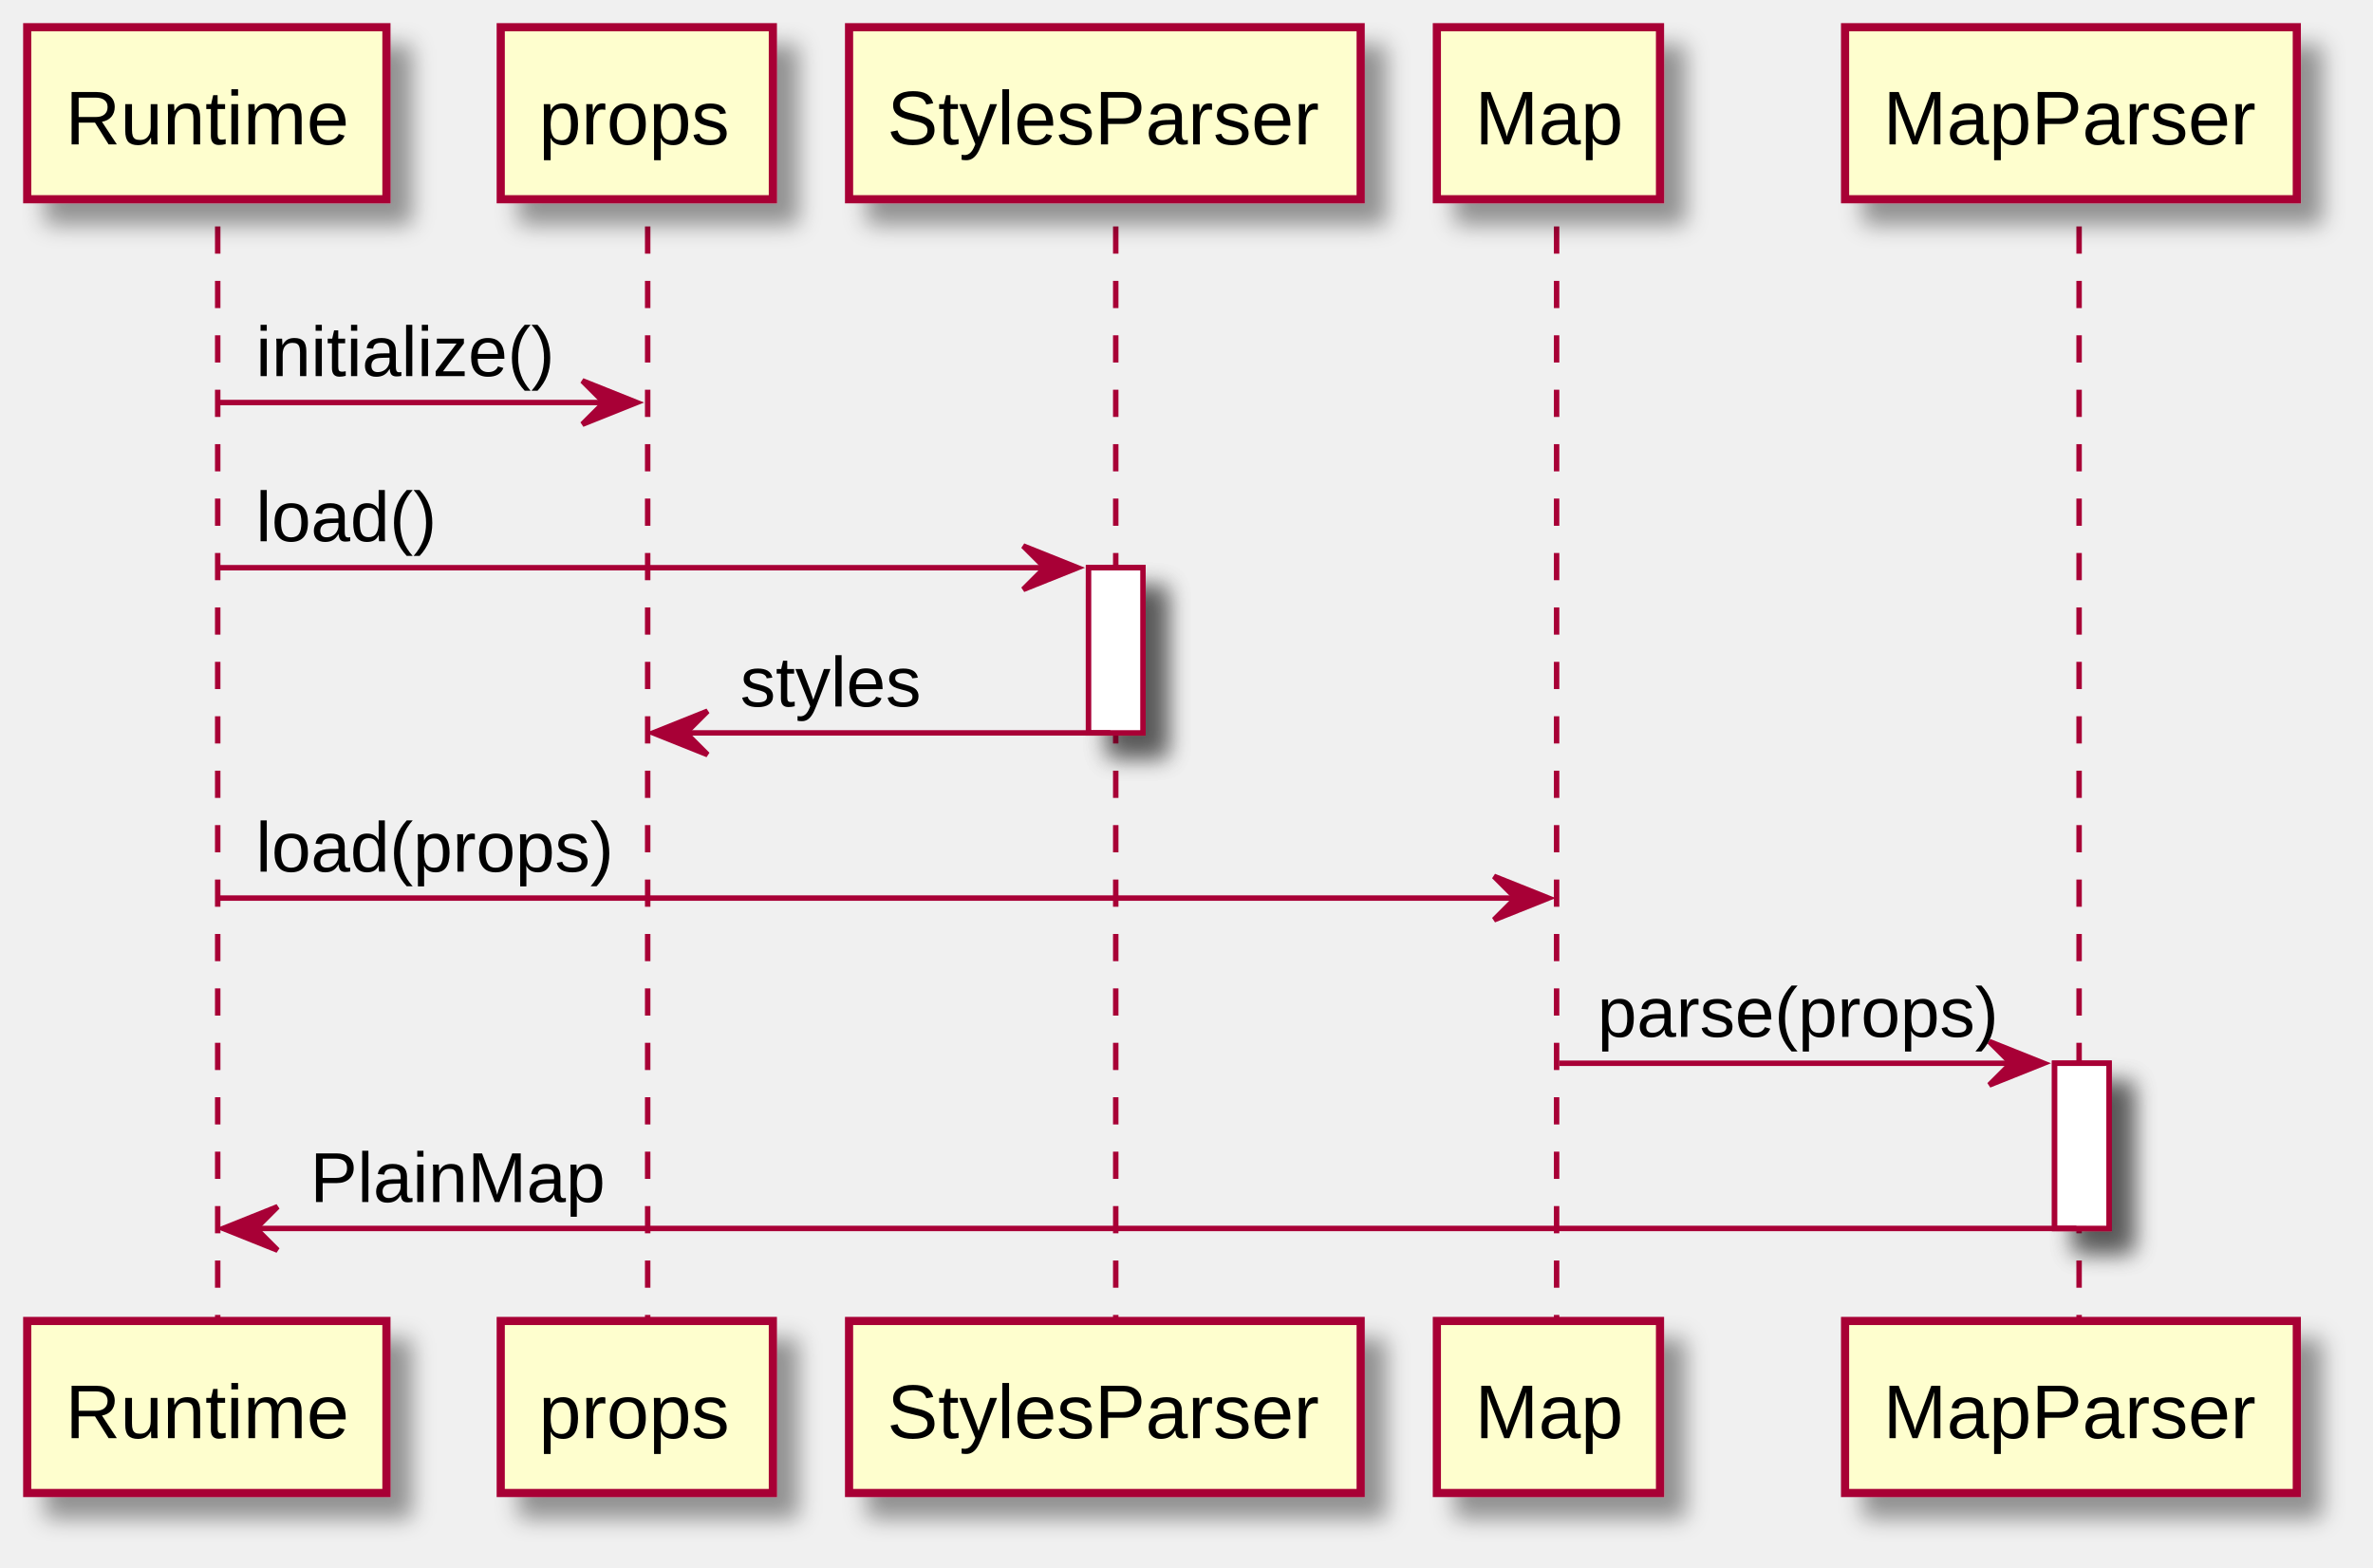
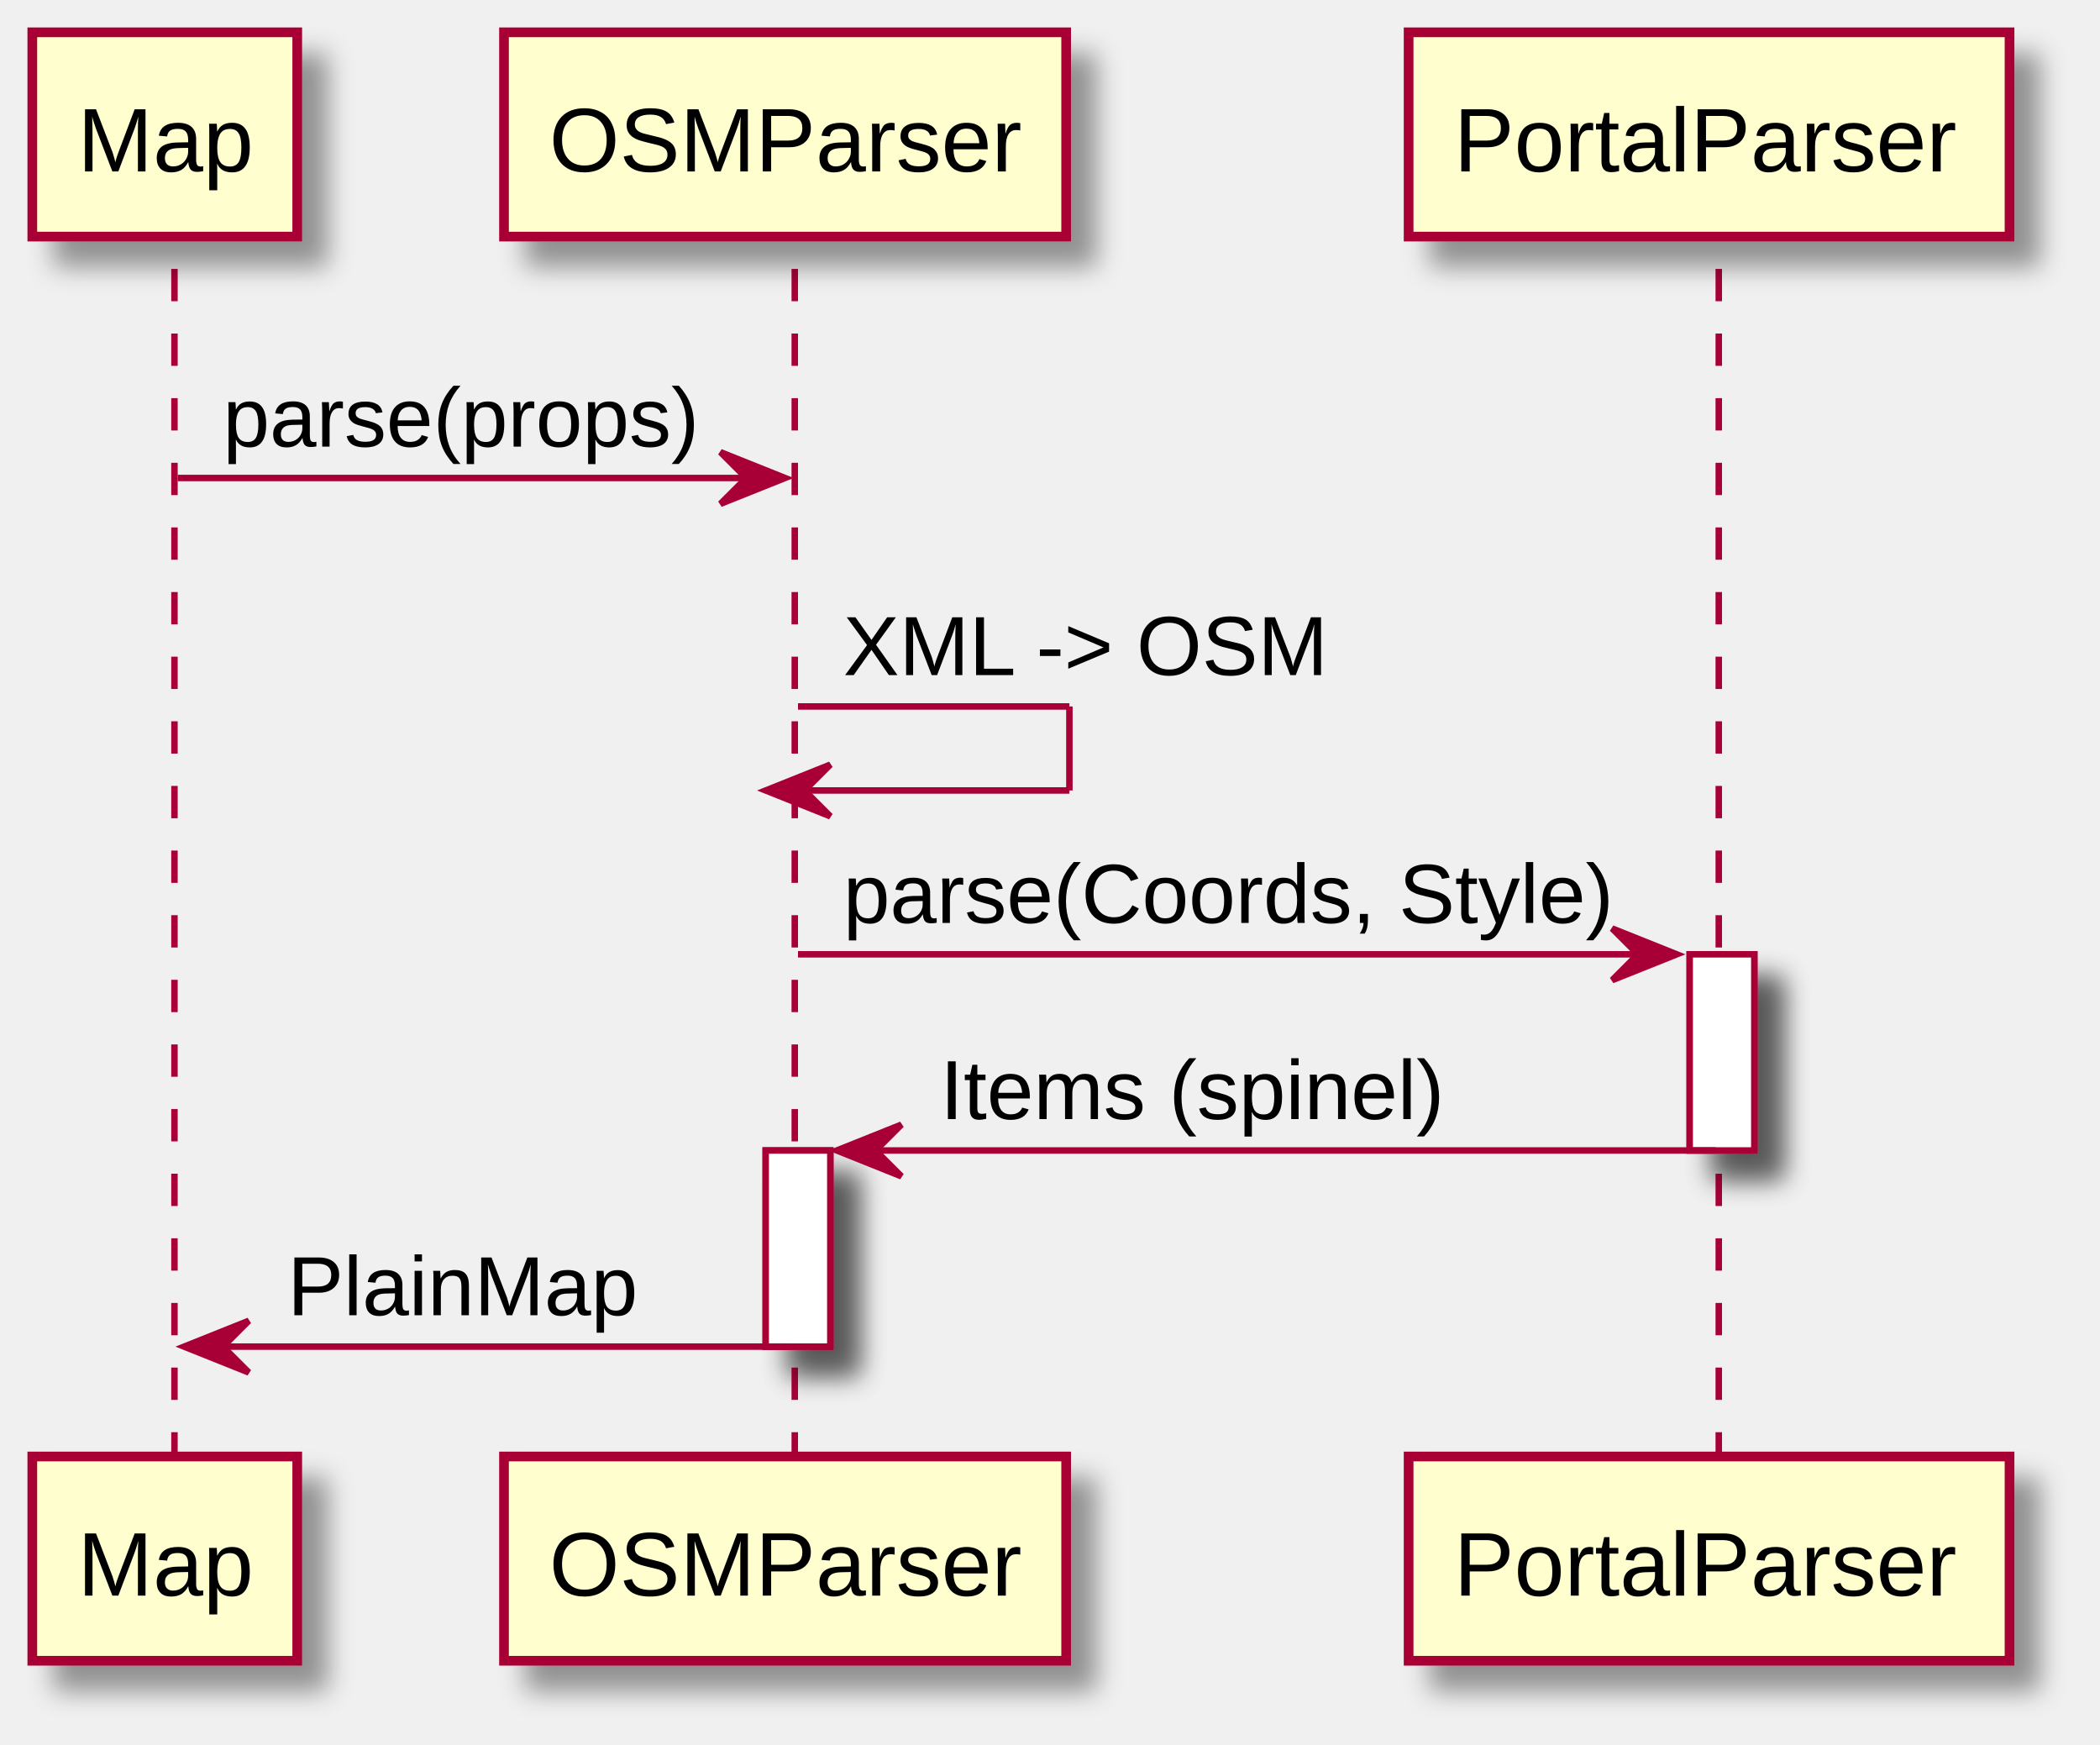
- <svg xmlns="http://www.w3.org/2000/svg" width="436" height="288" viewBox="0 0 436 288" preserveAspectRatio="none" overflow="hidden">
+ <svg xmlns="http://www.w3.org/2000/svg" width="325" height="270" viewBox="0 0 325 270" preserveAspectRatio="none" overflow="hidden">
  <defs>
-     <filter id="f5owk608kh9k4" x="-1" y="-1" width="300%" height="300%" filterUnits="objectBoundingBox" primitiveUnits="userSpaceOnUse">
+     <filter id="fnuvofzyq1xyb" x="-1" y="-1" width="300%" height="300%" filterUnits="objectBoundingBox" primitiveUnits="userSpaceOnUse">
      <feGaussianBlur result="blurOut" stdDeviation="2 2" />
      <feColorMatrix in="blurOut" result="blurOut2" type="matrix" values="0 0 0 0 0 0 0 0 0 0 0 0 0 0 0 0 0 0 0.4 0 " />
      <feOffset in="blurOut2" result="blurOut3" dx="4" dy="4" />
      <feBlend in="SourceGraphic" in2="blurOut3" mode="normal" />
    </filter>
  </defs>
  <g>
-     <rect x="200" y="104.312" width="10" height="30.352" stroke="#A80036" fill="#FFFFFF" filter="url(#f5owk608kh9k4)" />
-     <rect x="377.5" y="195.367" width="10" height="30.352" stroke="#A80036" fill="#FFFFFF" filter="url(#f5owk608kh9k4)" />
-     <line x1="40" y1="41.609" x2="40" y2="243.719" stroke="#A80036" stroke-dasharray="5 5" />
-     <line x1="119" y1="41.609" x2="119" y2="243.719" stroke="#A80036" stroke-dasharray="5 5" />
-     <line x1="205" y1="41.609" x2="205" y2="243.719" stroke="#A80036" stroke-dasharray="5 5" />
-     <line x1="286" y1="41.609" x2="286" y2="243.719" stroke="#A80036" stroke-dasharray="5 5" />
-     <line x1="382" y1="41.609" x2="382" y2="243.719" stroke="#A80036" stroke-dasharray="5 5" />
-     <rect x="5" y="5" width="66" height="31.609" stroke="#A80036" stroke-width="1.5" fill="#FEFECE" filter="url(#f5owk608kh9k4)" />
-     <text font-family="Arial" font-size="14" x="12" y="26.533">Runtime</text>
-     <rect x="5" y="242.719" width="66" height="31.609" stroke="#A80036" stroke-width="1.5" fill="#FEFECE" filter="url(#f5owk608kh9k4)" />
-     <text font-family="Arial" font-size="14" x="12" y="264.252">Runtime</text>
-     <rect x="92" y="5" width="50" height="31.609" stroke="#A80036" stroke-width="1.5" fill="#FEFECE" filter="url(#f5owk608kh9k4)" />
-     <text font-family="Arial" font-size="14" x="99" y="26.533">props</text>
-     <rect x="92" y="242.719" width="50" height="31.609" stroke="#A80036" stroke-width="1.5" fill="#FEFECE" filter="url(#f5owk608kh9k4)" />
-     <text font-family="Arial" font-size="14" x="99" y="264.252">props</text>
-     <rect x="156" y="5" width="94" height="31.609" stroke="#A80036" stroke-width="1.5" fill="#FEFECE" filter="url(#f5owk608kh9k4)" />
-     <text font-family="Arial" font-size="14" x="163" y="26.533">StylesParser</text>
-     <rect x="156" y="242.719" width="94" height="31.609" stroke="#A80036" stroke-width="1.5" fill="#FEFECE" filter="url(#f5owk608kh9k4)" />
-     <text font-family="Arial" font-size="14" x="163" y="264.252">StylesParser</text>
-     <rect x="264" y="5" width="41" height="31.609" stroke="#A80036" stroke-width="1.5" fill="#FEFECE" filter="url(#f5owk608kh9k4)" />
-     <text font-family="Arial" font-size="14" x="271" y="26.533">Map</text>
-     <rect x="264" y="242.719" width="41" height="31.609" stroke="#A80036" stroke-width="1.5" fill="#FEFECE" filter="url(#f5owk608kh9k4)" />
-     <text font-family="Arial" font-size="14" x="271" y="264.252">Map</text>
-     <rect x="339" y="5" width="83" height="31.609" stroke="#A80036" stroke-width="1.5" fill="#FEFECE" filter="url(#f5owk608kh9k4)" />
-     <text font-family="Arial" font-size="14" x="346" y="26.533">MapParser</text>
-     <rect x="339" y="242.719" width="83" height="31.609" stroke="#A80036" stroke-width="1.5" fill="#FEFECE" filter="url(#f5owk608kh9k4)" />
-     <text font-family="Arial" font-size="14" x="346" y="264.252">MapParser</text>
-     <rect x="200" y="104.312" width="10" height="30.352" stroke="#A80036" fill="#FFFFFF" filter="url(#f5owk608kh9k4)" />
-     <rect x="377.5" y="195.367" width="10" height="30.352" stroke="#A80036" fill="#FFFFFF" filter="url(#f5owk608kh9k4)" />
-     <path d="M107 69.961 117 73.961 107 77.961 111 73.961Z" stroke="#A80036" fill="#A80036" />
-     <line x1="40" y1="73.961" x2="113" y2="73.961" stroke="#A80036" />
-     <text font-family="Arial" font-size="13" x="47" y="69.105">initialize()</text>
-     <path d="M188 100.312 198 104.312 188 108.312 192 104.312Z" stroke="#A80036" fill="#A80036" />
-     <line x1="40" y1="104.312" x2="194" y2="104.312" stroke="#A80036" />
-     <text font-family="Arial" font-size="13" x="47" y="99.456">load()</text>
-     <path d="M130 130.664 120 134.664 130 138.664 126 134.664Z" stroke="#A80036" fill="#A80036" />
-     <line x1="124" y1="134.664" x2="204" y2="134.664" stroke="#A80036" />
-     <text font-family="Arial" font-size="13" x="136" y="129.808">styles</text>
-     <path d="M274.5 161.016 284.5 165.016 274.5 169.016 278.5 165.016Z" stroke="#A80036" fill="#A80036" />
-     <line x1="40" y1="165.016" x2="280.5" y2="165.016" stroke="#A80036" />
-     <text font-family="Arial" font-size="13" x="47" y="160.159">load(props)</text>
-     <path d="M365.5 191.367 375.5 195.367 365.5 199.367 369.5 195.367Z" stroke="#A80036" fill="#A80036" />
-     <line x1="286.5" y1="195.367" x2="371.5" y2="195.367" stroke="#A80036" />
-     <text font-family="Arial" font-size="13" x="293.5" y="190.511">parse(props)</text>
-     <path d="M51 221.719 41 225.719 51 229.719 47 225.719Z" stroke="#A80036" fill="#A80036" />
-     <line x1="45" y1="225.719" x2="381.5" y2="225.719" stroke="#A80036" />
-     <text font-family="Arial" font-size="13" x="57" y="220.862">PlainMap</text>
+     <rect x="118.5" y="178.016" width="10" height="30.352" stroke="#A80036" fill="#FFFFFF" filter="url(#fnuvofzyq1xyb)" />
+     <rect x="261.5" y="147.664" width="10" height="30.352" stroke="#A80036" fill="#FFFFFF" filter="url(#fnuvofzyq1xyb)" />
+     <line x1="27" y1="41.609" x2="27" y2="226.367" stroke="#A80036" stroke-dasharray="5 5" />
+     <line x1="123" y1="41.609" x2="123" y2="226.367" stroke="#A80036" stroke-dasharray="5 5" />
+     <line x1="266" y1="41.609" x2="266" y2="226.367" stroke="#A80036" stroke-dasharray="5 5" />
+     <rect x="5" y="5" width="41" height="31.609" stroke="#A80036" stroke-width="1.5" fill="#FEFECE" filter="url(#fnuvofzyq1xyb)" />
+     <text font-family="Arial" font-size="14" x="12" y="26.533">Map</text>
+     <rect x="5" y="225.367" width="41" height="31.609" stroke="#A80036" stroke-width="1.5" fill="#FEFECE" filter="url(#fnuvofzyq1xyb)" />
+     <text font-family="Arial" font-size="14" x="12" y="246.9">Map</text>
+     <rect x="78" y="5" width="87" height="31.609" stroke="#A80036" stroke-width="1.5" fill="#FEFECE" filter="url(#fnuvofzyq1xyb)" />
+     <text font-family="Arial" font-size="14" x="85" y="26.533">OSMParser</text>
+     <rect x="78" y="225.367" width="87" height="31.609" stroke="#A80036" stroke-width="1.5" fill="#FEFECE" filter="url(#fnuvofzyq1xyb)" />
+     <text font-family="Arial" font-size="14" x="85" y="246.9">OSMParser</text>
+     <rect x="218" y="5" width="93" height="31.609" stroke="#A80036" stroke-width="1.5" fill="#FEFECE" filter="url(#fnuvofzyq1xyb)" />
+     <text font-family="Arial" font-size="14" x="225" y="26.533">PortalParser</text>
+     <rect x="218" y="225.367" width="93" height="31.609" stroke="#A80036" stroke-width="1.5" fill="#FEFECE" filter="url(#fnuvofzyq1xyb)" />
+     <text font-family="Arial" font-size="14" x="225" y="246.9">PortalParser</text>
+     <rect x="118.5" y="178.016" width="10" height="30.352" stroke="#A80036" fill="#FFFFFF" filter="url(#fnuvofzyq1xyb)" />
+     <rect x="261.5" y="147.664" width="10" height="30.352" stroke="#A80036" fill="#FFFFFF" filter="url(#fnuvofzyq1xyb)" />
+     <path d="M111.5 69.961 121.5 73.961 111.5 77.961 115.5 73.961Z" stroke="#A80036" fill="#A80036" />
+     <line x1="27.5" y1="73.961" x2="117.5" y2="73.961" stroke="#A80036" />
+     <text font-family="Arial" font-size="13" x="34.5" y="69.105">parse(props)</text>
+     <line x1="123.5" y1="109.312" x2="165.5" y2="109.312" stroke="#A80036" />
+     <line x1="165.5" y1="109.312" x2="165.5" y2="122.312" stroke="#A80036" />
+     <line x1="118.5" y1="122.312" x2="165.5" y2="122.312" stroke="#A80036" />
+     <path d="M128.5 118.312 118.5 122.312 128.5 126.312 124.5 122.312Z" stroke="#A80036" fill="#A80036" />
+     <text font-family="Arial" font-size="13" x="130.5" y="104.456">XML -&gt; OSM</text>
+     <path d="M249.5 143.664 259.5 147.664 249.5 151.664 253.5 147.664Z" stroke="#A80036" fill="#A80036" />
+     <line x1="123.5" y1="147.664" x2="255.5" y2="147.664" stroke="#A80036" />
+     <text font-family="Arial" font-size="13" x="130.5" y="142.808">parse(Coords, Style)</text>
+     <path d="M139.5 174.016 129.5 178.016 139.5 182.016 135.5 178.016Z" stroke="#A80036" fill="#A80036" />
+     <line x1="133.5" y1="178.016" x2="265.5" y2="178.016" stroke="#A80036" />
+     <text font-family="Arial" font-size="13" x="145.5" y="173.159">Items (spinel)</text>
+     <path d="M38.5 204.367 28.5 208.367 38.5 212.367 34.5 208.367Z" stroke="#A80036" fill="#A80036" />
+     <line x1="32.5" y1="208.367" x2="122.5" y2="208.367" stroke="#A80036" />
+     <text font-family="Arial" font-size="13" x="44.5" y="203.511">PlainMap</text>
  </g>
</svg>
